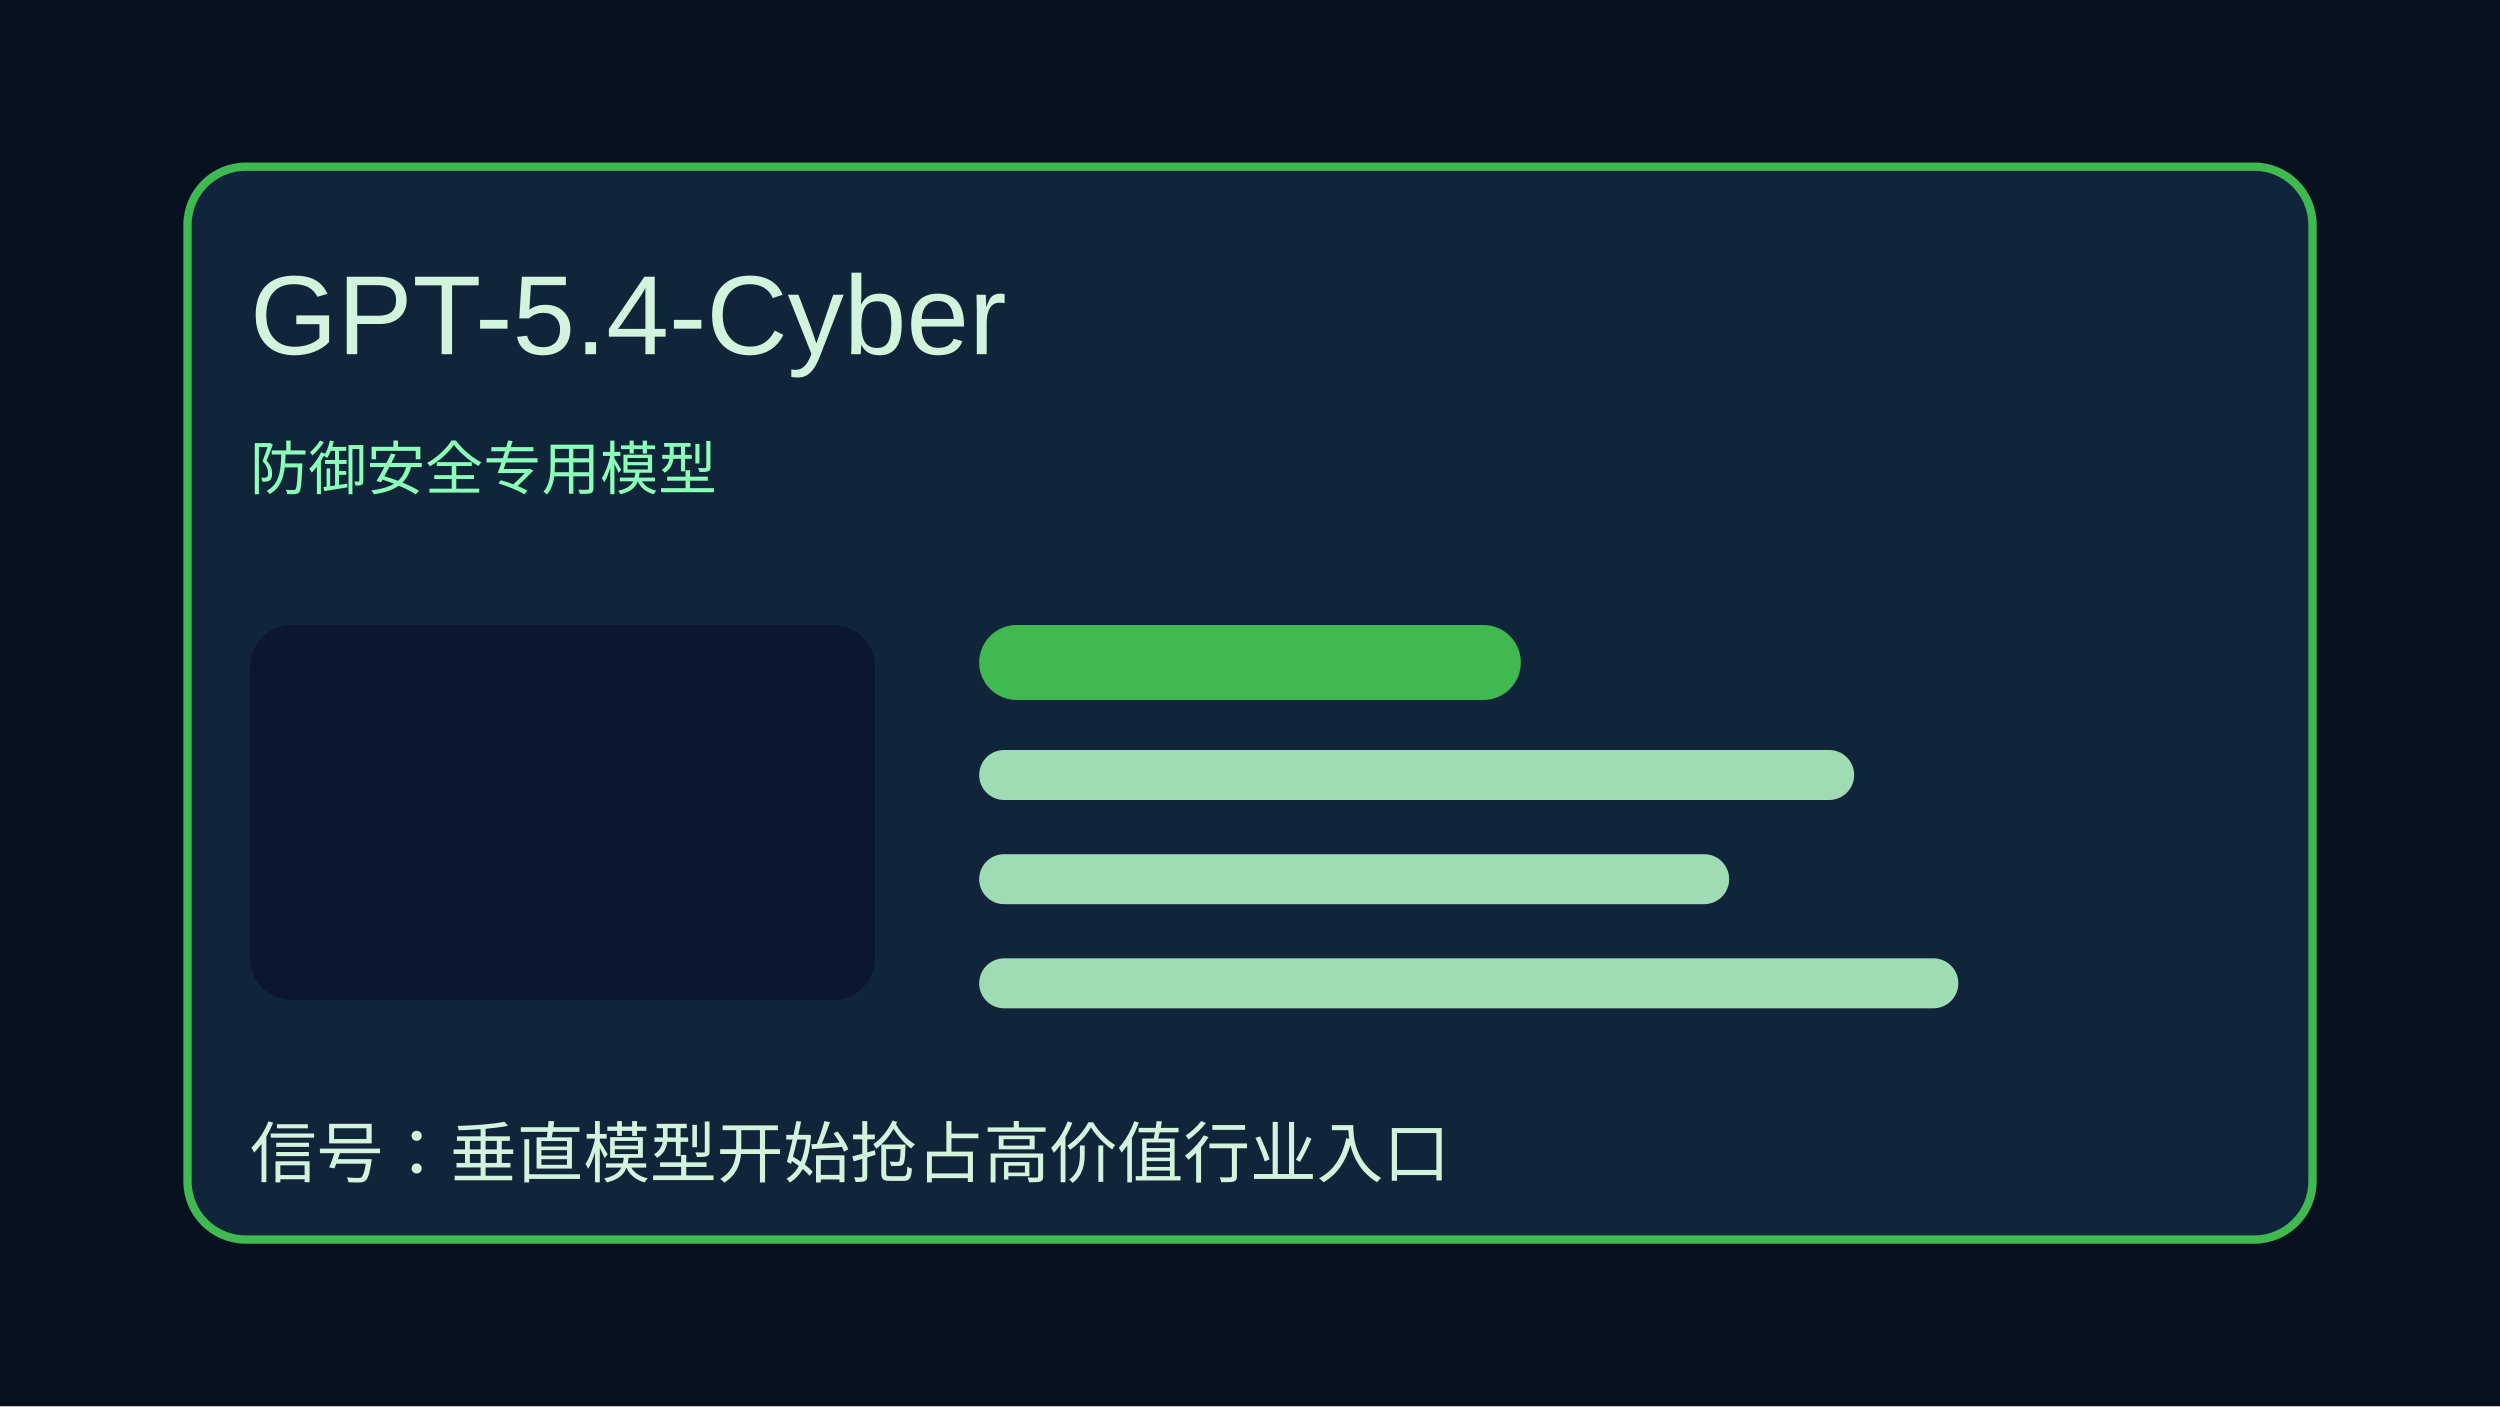
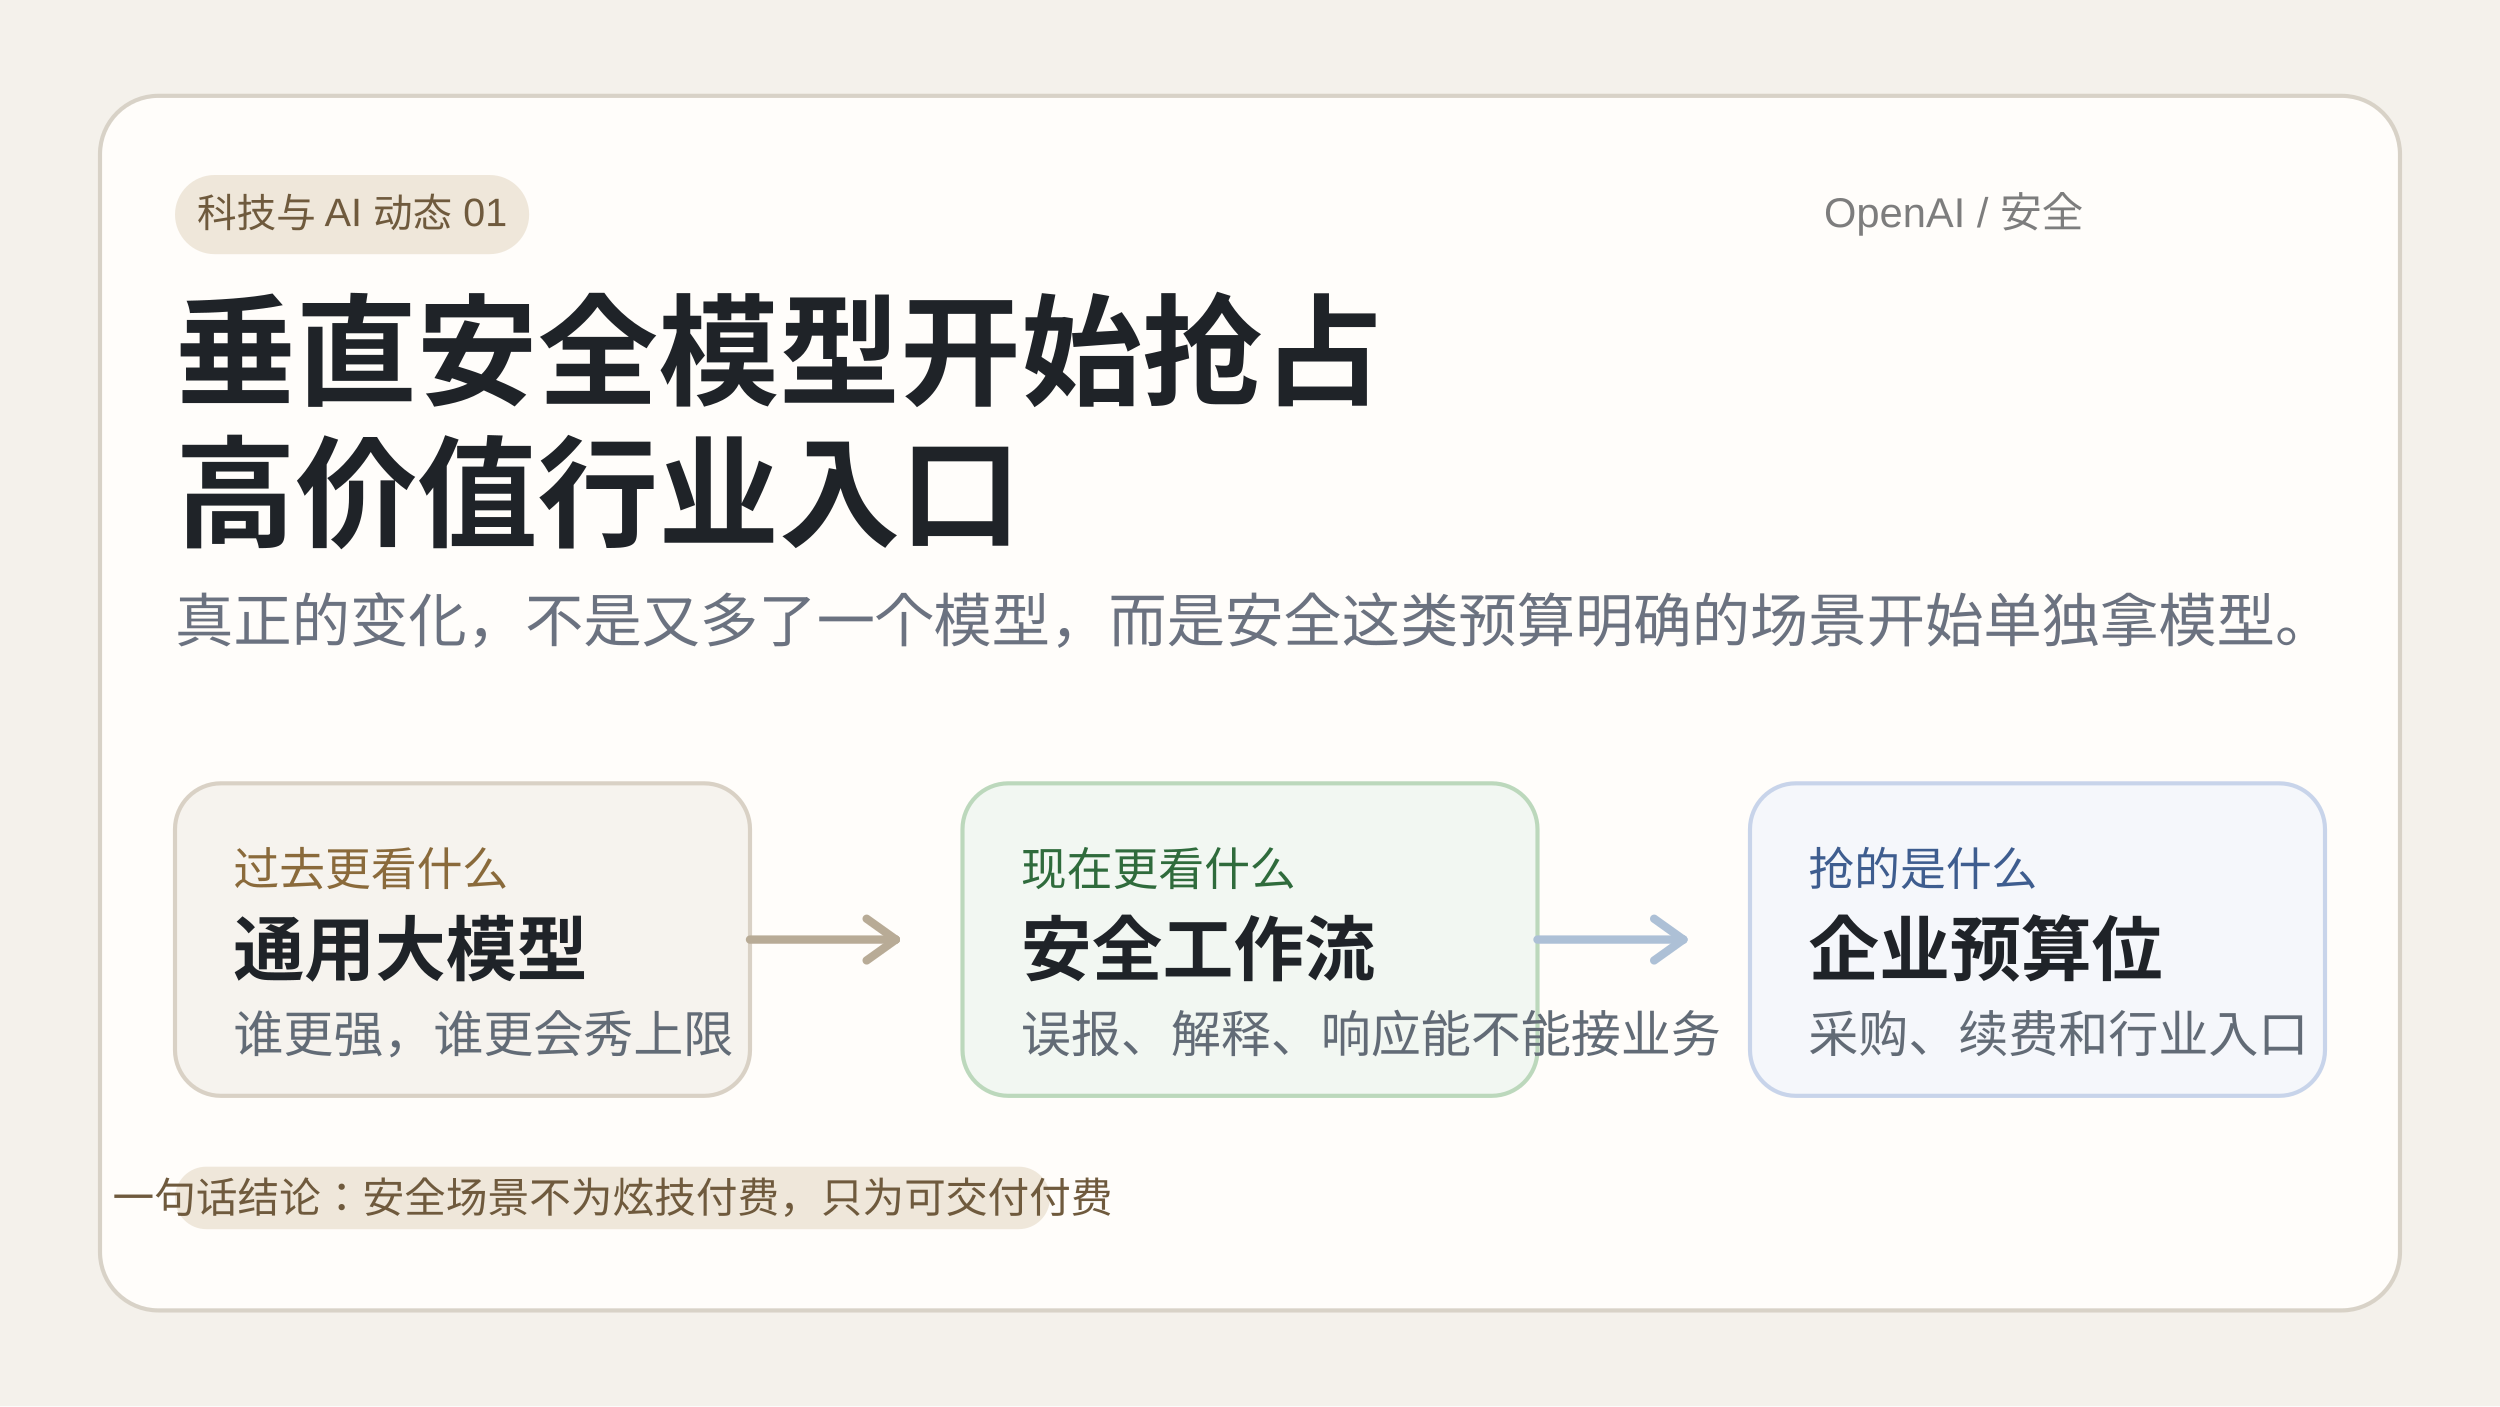
<svg xmlns="http://www.w3.org/2000/svg" width="1200" height="675" viewBox="0 0 1200 675">
-   <rect width="1200" height="675" fill="#08121f" />
-   <rect x="90" y="80" width="1020" height="515" rx="28" fill="#10243a" stroke="#3fb950" stroke-width="4" />
-   <text x="120" y="170" fill="#d2f4dd" font-size="54" font-family="Arial, PingFang SC, sans-serif">GPT-5.4-Cyber</text>
-   <text x="120" y="235" fill="#8bffb7" font-size="28" font-family="Arial, PingFang SC, sans-serif">防御安全专用模型</text>
-   <rect x="120" y="300" width="300" height="180" rx="20" fill="#0b1730" />
-   <rect x="470" y="300" width="260" height="36" rx="18" fill="#3fb950" />
-   <rect x="470" y="360" width="420" height="24" rx="12" fill="#9fdcb3" />
-   <rect x="470" y="410" width="360" height="24" rx="12" fill="#9fdcb3" />
-   <rect x="470" y="460" width="470" height="24" rx="12" fill="#9fdcb3" />
-   <text x="120" y="565" fill="#d2f4dd" font-size="32" font-family="Arial, PingFang SC, sans-serif">信号：垂直模型开始抢占高价值行业入口</text>
+   <rect width="1200" height="675" fill="#f4f1eb" />
+   <rect x="48" y="46" width="1104" height="583" rx="28" fill="#fffdfa" stroke="#d8d2c7" stroke-width="2" />
+   <rect x="84" y="84" width="170" height="38" rx="19" fill="#efe7da" />
+   <text x="169" y="109" text-anchor="middle" fill="#6f5a3d" font-size="19" font-family="Arial, PingFang SC, sans-serif">科技与 AI 动态 01</text>
+   <text x="1000" y="109" text-anchor="end" fill="#7d7d7d" font-size="20" font-family="Arial, PingFang SC, sans-serif">OpenAI / 安全</text>
+   <text x="84" y="190" fill="#1f2328" font-size="58" font-weight="700" font-family="Arial, PingFang SC, sans-serif">垂直安全模型开始抢占</text>
+   <text x="84" y="258" fill="#1f2328" font-size="58" font-weight="700" font-family="Arial, PingFang SC, sans-serif">高价值行业入口</text>
+   <text x="84" y="308" fill="#6b7280" font-size="28" font-family="Arial, PingFang SC, sans-serif">真正的变化，不是又多了一个模型，而是安全这类预算明确的场景开始单独拿模型。</text>
+   <rect x="84" y="376" width="276" height="150" rx="22" fill="#f6f3ee" stroke="#d9d1c5" stroke-width="2" />
+   <rect x="462" y="376" width="276" height="150" rx="22" fill="#f2f7f2" stroke="#bcd8bc" stroke-width="2" />
+   <rect x="840" y="376" width="276" height="150" rx="22" fill="#f5f7fb" stroke="#c8d4ea" stroke-width="2" />
+   <text x="112" y="425" fill="#8a6a3b" font-size="22" font-family="Arial, PingFang SC, sans-serif">过去更看什么</text>
+   <text x="112" y="468" fill="#1f2328" font-size="34" font-weight="700" font-family="Arial, PingFang SC, sans-serif">通用大模型</text>
+   <text x="112" y="505" fill="#626b76" font-size="24" font-family="Arial, PingFang SC, sans-serif">谁更强，谁更会秀上限</text>
+   <text x="490" y="425" fill="#2f6b3c" font-size="22" font-family="Arial, PingFang SC, sans-serif">现在更看什么</text>
+   <text x="490" y="468" fill="#1f2328" font-size="34" font-weight="700" font-family="Arial, PingFang SC, sans-serif">安全工作流</text>
+   <text x="490" y="505" fill="#626b76" font-size="24" font-family="Arial, PingFang SC, sans-serif">误报、解释、响应能不能接业务</text>
+   <text x="868" y="425" fill="#3e5d8f" font-size="22" font-family="Arial, PingFang SC, sans-serif">抢的是什么</text>
+   <text x="868" y="468" fill="#1f2328" font-size="34" font-weight="700" font-family="Arial, PingFang SC, sans-serif">企业预算位</text>
+   <text x="868" y="505" fill="#626b76" font-size="24" font-family="Arial, PingFang SC, sans-serif">采购、续费和行业入口</text>
+   <path d="M360 451 L430 451" stroke="#b8ab96" stroke-width="4" stroke-linecap="round" />
+   <path d="M430 451 L416 441" stroke="#b8ab96" stroke-width="4" stroke-linecap="round" fill="none" />
+   <path d="M430 451 L416 461" stroke="#b8ab96" stroke-width="4" stroke-linecap="round" fill="none" />
+   <path d="M738 451 L808 451" stroke="#adc0d6" stroke-width="4" stroke-linecap="round" />
+   <path d="M808 451 L794 441" stroke="#adc0d6" stroke-width="4" stroke-linecap="round" fill="none" />
+   <path d="M808 451 L794 461" stroke="#adc0d6" stroke-width="4" stroke-linecap="round" fill="none" />
+   <rect x="84" y="560" width="420" height="30" rx="15" fill="#efe7da" />
+   <text x="294" y="582" text-anchor="middle" fill="#6f5a3d" font-size="20" font-family="Arial, PingFang SC, sans-serif">一句话结论：安全场景不为炫技付费，只为可交付付费</text>
</svg>
